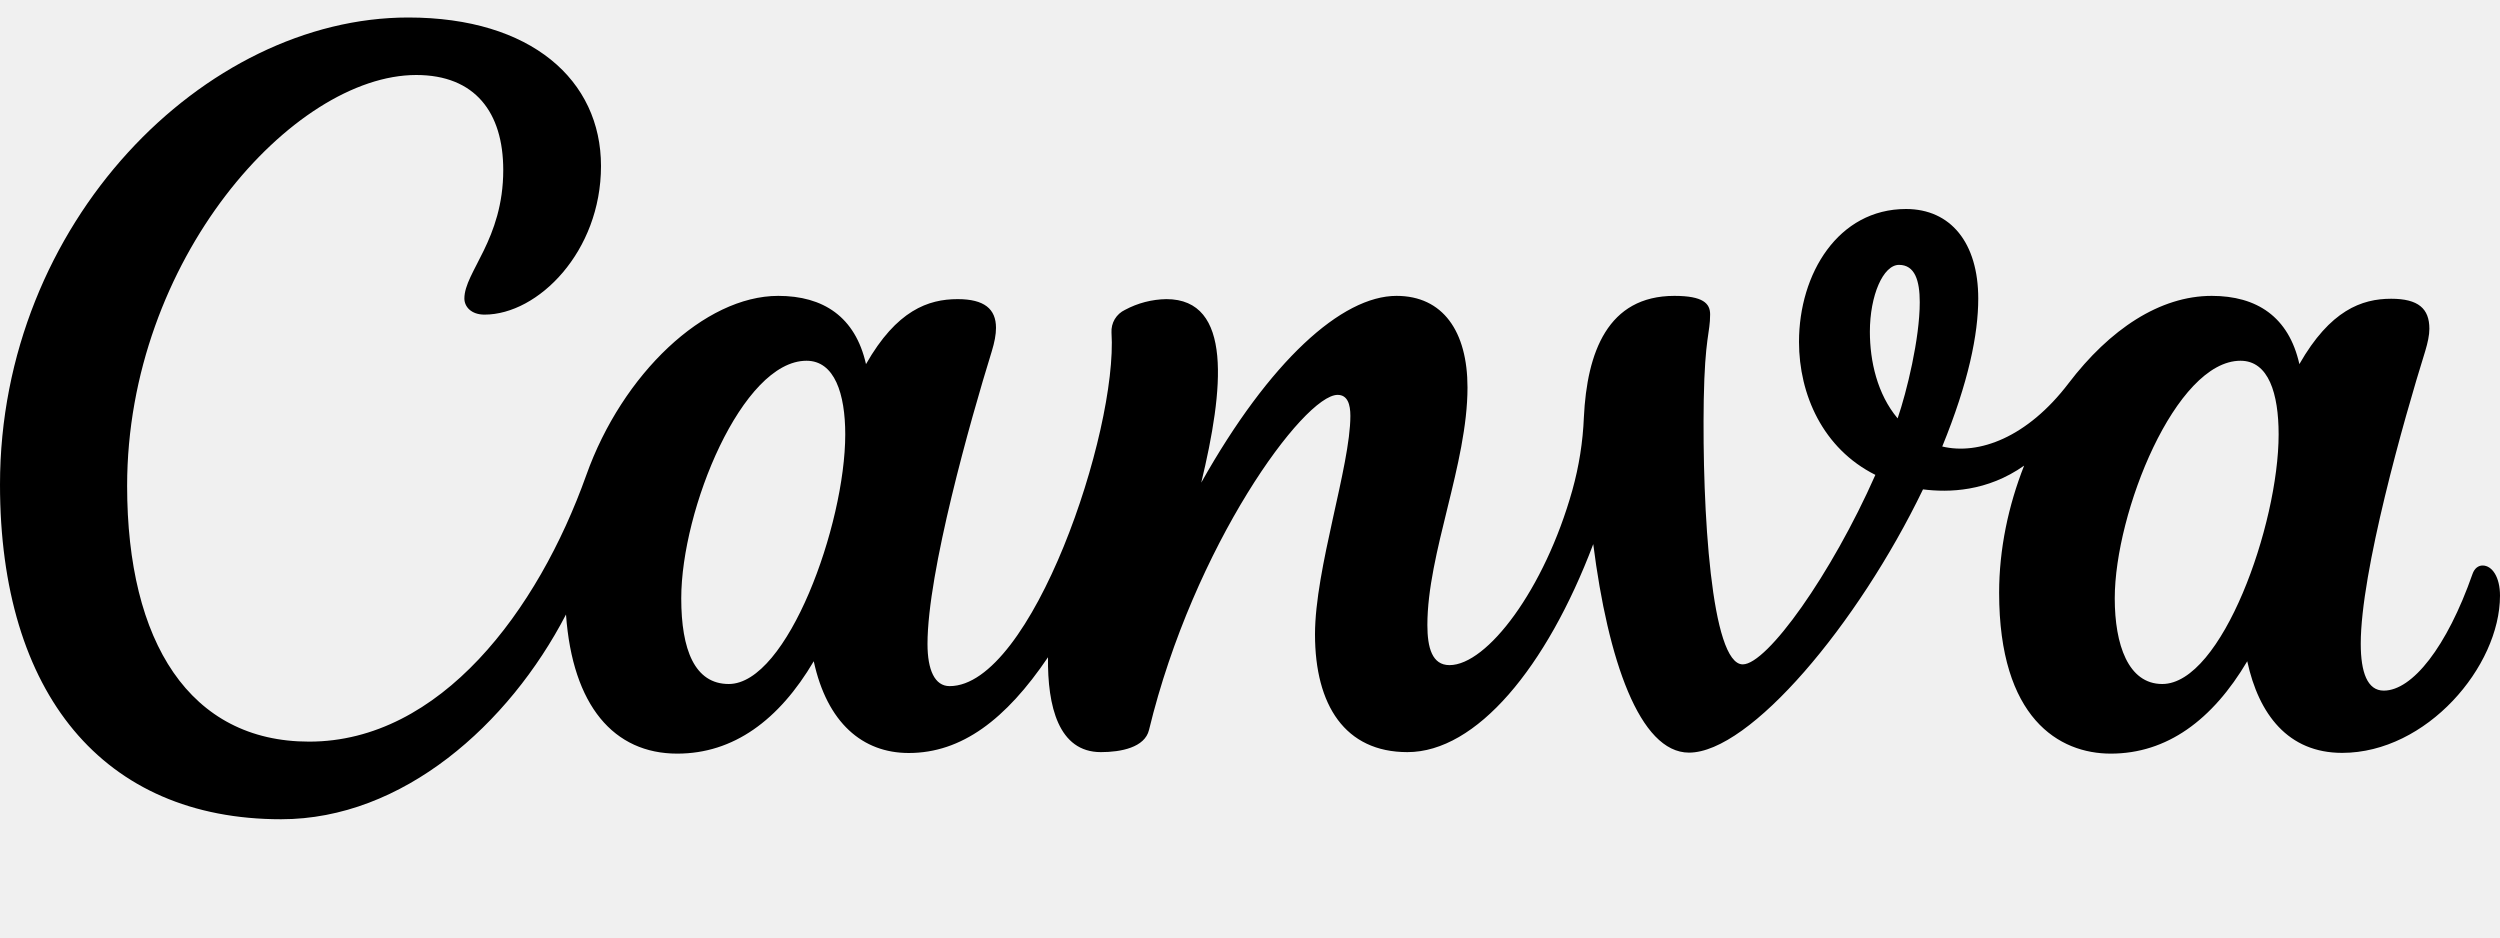
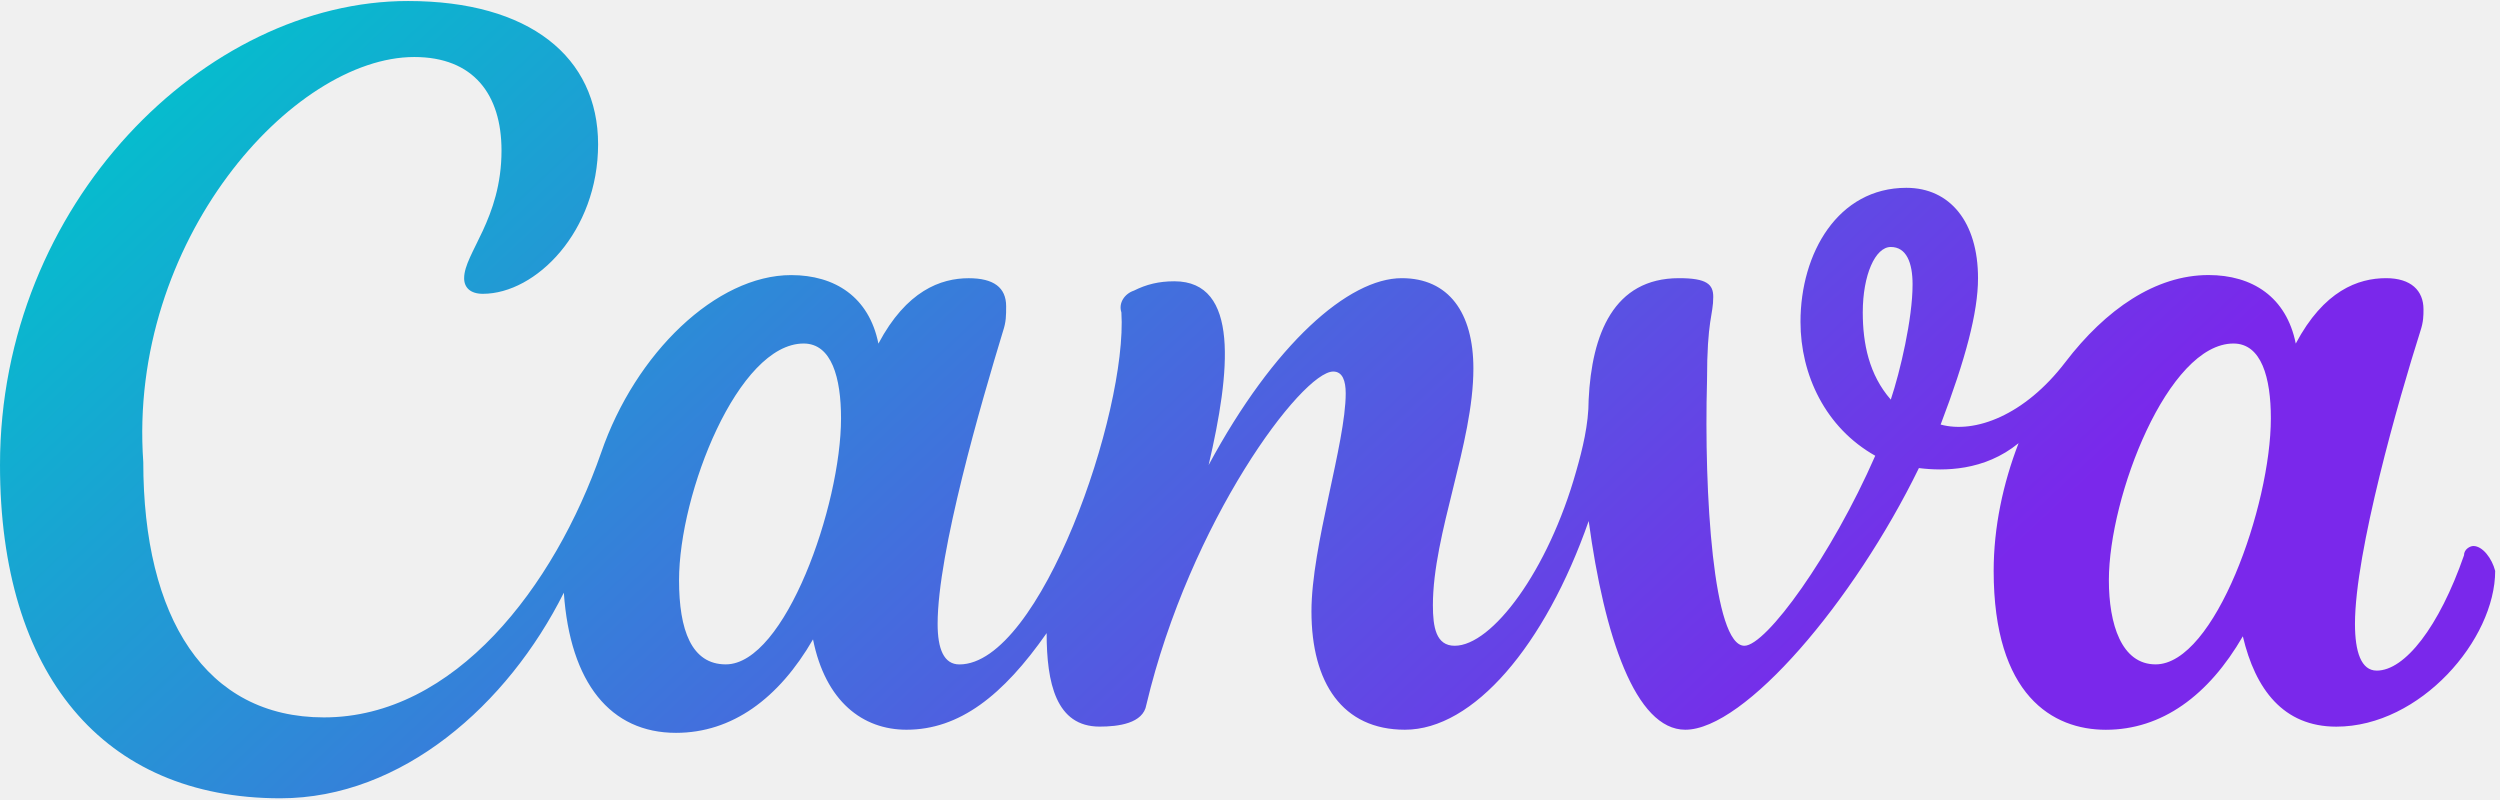
- <svg xmlns="http://www.w3.org/2000/svg" fill="none" height="30" viewBox="0 0 80 30" width="80">
-   <path d="m79.444 18.096c-.136 0-.26.088-.324.272-.82 2.34-1.928 3.732-2.84 3.732-.524 0-.736-.584-.736-1.5 0-2.292 1.372-7.152 2.064-9.368.08-.268.132-.508.132-.712 0-.644-.352-.96-1.224-.96-.94 0-1.952.368-2.936 2.092-.34-1.52-1.368-2.184-2.804-2.184-1.66 0-3.264 1.068-4.584 2.8s-2.872 2.3-4.04 2.02c.84-2.056 1.152-3.592 1.152-4.732 0-1.788-.884-2.868-2.312-2.868-2.172 0-3.424 2.072-3.424 4.252 0 1.684.764 3.416 2.444 4.256-1.408 3.184-3.464 6.064-4.244 6.064-1.008 0-1.304-4.932-1.248-8.46.036-2.024.204-2.128.204-2.74 0-.352-.228-.592-1.144-.592-2.136 0-2.796 1.808-2.896 3.884-.032.789-.156 1.571-.368 2.332-.892 3.184-2.732 5.6-3.932 5.6-.556 0-.708-.556-.708-1.284 0-2.292 1.284-5.156 1.284-7.6 0-1.796-.788-2.932-2.272-2.932-1.748 0-4.06 2.08-6.248 5.976.72-2.984 1.016-5.872-1.116-5.872-.463.007-.917.125-1.324.344-.137.064-.251.168-.328.297-.077.13-.113.28-.104.431.204 3.176-2.56 11.312-5.18 11.312-.476 0-.708-.516-.708-1.348 0-2.296 1.368-7.144 2.056-9.364.088-.288.136-.536.136-.752 0-.608-.376-.92-1.228-.92-.936 0-1.952.356-2.932 2.08-.344-1.52-1.372-2.184-2.808-2.184-2.356 0-4.988 2.492-6.144 5.74-1.548 4.336-4.668 8.524-8.868 8.524-3.812 0-5.824-3.172-5.824-8.184 0-7.236 5.312-13.148 9.252-13.148 1.884 0 2.784 1.2 2.784 3.04 0 2.228-1.244 3.264-1.244 4.112 0 .26.216.516.644.516 1.712 0 3.728-2.012 3.728-4.756s-2.228-4.752-6.168-4.752c-6.512 0-13.064 6.552-13.064 14.948 0 6.68 3.296 10.708 8.996 10.708 3.888 0 7.284-3.024 9.116-6.552.208 2.924 1.536 4.452 3.56 4.452 1.8 0 3.256-1.072 4.368-2.956.428 1.972 1.564 2.936 3.04 2.936 1.692 0 3.108-1.072 4.456-3.064-.02 1.564.336 3.036 1.692 3.036.64 0 1.404-.148 1.54-.708 1.428-5.904 4.956-10.724 6.036-10.724.32 0 .408.308.408.672 0 1.604-1.132 4.892-1.132 6.992 0 2.268.964 3.768 2.956 3.768 2.208 0 4.452-2.704 5.948-6.656.468 3.692 1.48 6.672 3.064 6.672 1.944 0 5.396-4.092 7.488-8.424.82.104 2.052.076 3.236-.76-.504 1.276-.8 2.672-.8 4.068 0 4.02 1.92 5.148 3.572 5.148 1.796 0 3.252-1.072 4.368-2.956.368 1.7 1.308 2.932 3.036 2.932 2.704 0 5.052-2.764 5.052-5.032 0-.6-.256-.964-.556-.964zm-56.124 3.792c-1.092 0-1.52-1.1-1.52-2.74 0-2.848 1.948-7.604 4.008-7.604.9 0 1.24 1.06 1.24 2.356 0 2.892-1.852 7.988-3.728 7.988zm37.404-8.5c-.652-.776-.888-1.832-.888-2.772 0-1.16.424-2.14.932-2.14s.664.5.664 1.196c0 1.164-.416 2.864-.708 3.716zm8.468 8.5c-1.092 0-1.52-1.264-1.52-2.74 0-2.748 1.948-7.604 4.024-7.604.9 0 1.22 1.052 1.22 2.356 0 2.892-1.82 7.988-3.724 7.988z" fill="#000" />
+ <svg xmlns="http://www.w3.org/2000/svg" fill="none" height="164" viewBox="0 0 513 164" width="513">
+   <linearGradient id="a" gradientUnits="userSpaceOnUse" x1="108.426" x2="368.166" y1="-75.207" y2="201.525">
+     <stop offset="0" stop-color="#00c4cc" />
+     <stop offset=".912" stop-color="#7a28eb" />
+     <stop offset="1" stop-color="#7a28eb" />
+   </linearGradient>
+   <mask id="b" height="164" maskUnits="userSpaceOnUse" width="513" x="0" y="0">
+     <path d="m507.53 112.04c-.64 0-1.92.64-1.92 1.92-5.11 14.7-12.14 23.65-17.9 23.65-3.2 0-4.47-3.84-4.47-9.59 0-14.7 8.95-46.02 13.42-60.08.64-1.92.64-3.2.64-4.47 0-3.84-2.56-6.39-7.67-6.39-5.75 0-12.78 2.56-18.54 13.42-1.92-9.59-8.95-14.06-17.9-14.06-10.87 0-21.09 7.03-29.4 17.9s-18.54 14.7-25.57 12.78c5.11-13.42 7.67-23.01 7.67-30.04 0-11.51-5.75-18.54-14.7-18.54-14.06 0-21.73 13.42-21.73 27.49 0 10.87 5.11 21.73 15.34 27.49-8.95 20.45-22.37 38.99-26.85 38.99-6.39 0-8.31-31.32-7.67-54.33 0-12.78 1.28-13.42 1.28-17.26 0-2.56-1.28-3.84-7.03-3.84-13.42 0-17.9 11.51-18.54 24.93 0 5.11-1.28 10.23-2.56 14.7-5.75 20.45-17.26 35.8-24.93 35.8-3.84 0-4.47-3.84-4.47-8.31 0-14.7 8.31-33.24 8.31-48.58 0-11.51-5.11-18.54-14.7-18.54-10.87 0-26.21 13.42-39.63 38.35 4.47-19.18 6.39-37.71-7.03-37.71-3.2 0-5.75.64-8.31 1.92-1.92.64-3.2 2.56-2.56 4.47 1.28 20.45-16.62 72.23-33.24 72.23-3.2 0-4.47-3.2-4.47-8.31 0-14.7 8.95-45.38 13.42-60.08.64-1.92.64-3.2.64-5.11 0-3.84-2.56-5.75-7.67-5.75-5.75 0-12.78 2.56-18.54 13.42-1.92-9.59-8.95-14.06-17.9-14.06-15.34 0-31.96 15.98-38.99 36.43-9.59 27.49-30.04 54.33-56.89 54.33-24.29 0-37.07-20.45-37.07-52.41-3.2-45.38 30.68-83.1 55.61-83.1 12.14 0 17.9 7.67 17.9 19.18 0 14.06-7.67 21.09-7.67 26.21 0 1.92 1.28 3.2 3.84 3.2 10.87 0 23.65-12.78 23.65-30.68s-14.06-29.4-38.99-29.4c-41.55-.03-83.74 41.52-83.74 95.21 0 42.83 21.09 68.39 57.53 68.39 24.93 0 46.66-19.18 58.17-42.19 1.28 18.54 9.59 28.76 23.01 28.76 11.51 0 21.09-7.03 28.12-19.18 2.56 12.78 10.23 18.54 19.18 18.54 10.87 0 19.82-7.03 28.76-19.82 0 10.23 1.92 19.18 10.87 19.18 3.84 0 8.95-.64 9.59-4.47 8.95-37.71 31.96-68.39 38.35-68.39 1.92 0 2.56 1.92 2.56 4.47 0 10.23-7.03 31.32-7.03 44.74 0 14.7 6.39 24.29 19.18 24.29 14.06 0 28.76-17.26 37.71-42.83 3.2 23.65 9.59 42.83 19.82 42.83 12.14 0 34.52-26.21 47.94-53.69 5.11.64 13.42.64 20.45-5.11-3.2 8.31-5.11 17.26-5.11 26.21 0 25.57 12.14 32.6 23.01 32.6 11.51 0 21.09-7.03 28.12-19.18 2.56 10.87 8.31 18.54 19.18 18.54 17.26 0 32.6-17.9 32.6-31.96-.65-2.55-2.57-5.11-4.48-5.11zm-358.6 24.29c-7.03 0-9.59-7.03-9.59-17.26 0-17.9 12.14-48.58 25.57-48.58 5.75 0 7.67 7.03 7.67 15.34 0 17.9-11.5 50.5-23.65 50.5zm239.06-54.33c-4.47-5.11-5.75-11.51-5.75-17.9 0-7.67 2.56-13.42 5.75-13.42 3.2 0 4.47 3.2 4.47 7.67.01 7.03-2.55 17.9-4.47 23.65zm54.34 54.33c-7.03 0-9.59-8.31-9.59-17.26 0-17.26 12.14-48.58 25.57-48.58 5.75 0 7.67 7.03 7.67 15.34 0 17.9-11.51 50.5-23.65 50.5z" fill="#fff" />
+   </mask>
+   <g mask="url(#b)">
+     <path d="m513.28-8.77h-515.2v180.89h515.2z" fill="url(#a)" />
+   </g>
</svg>
